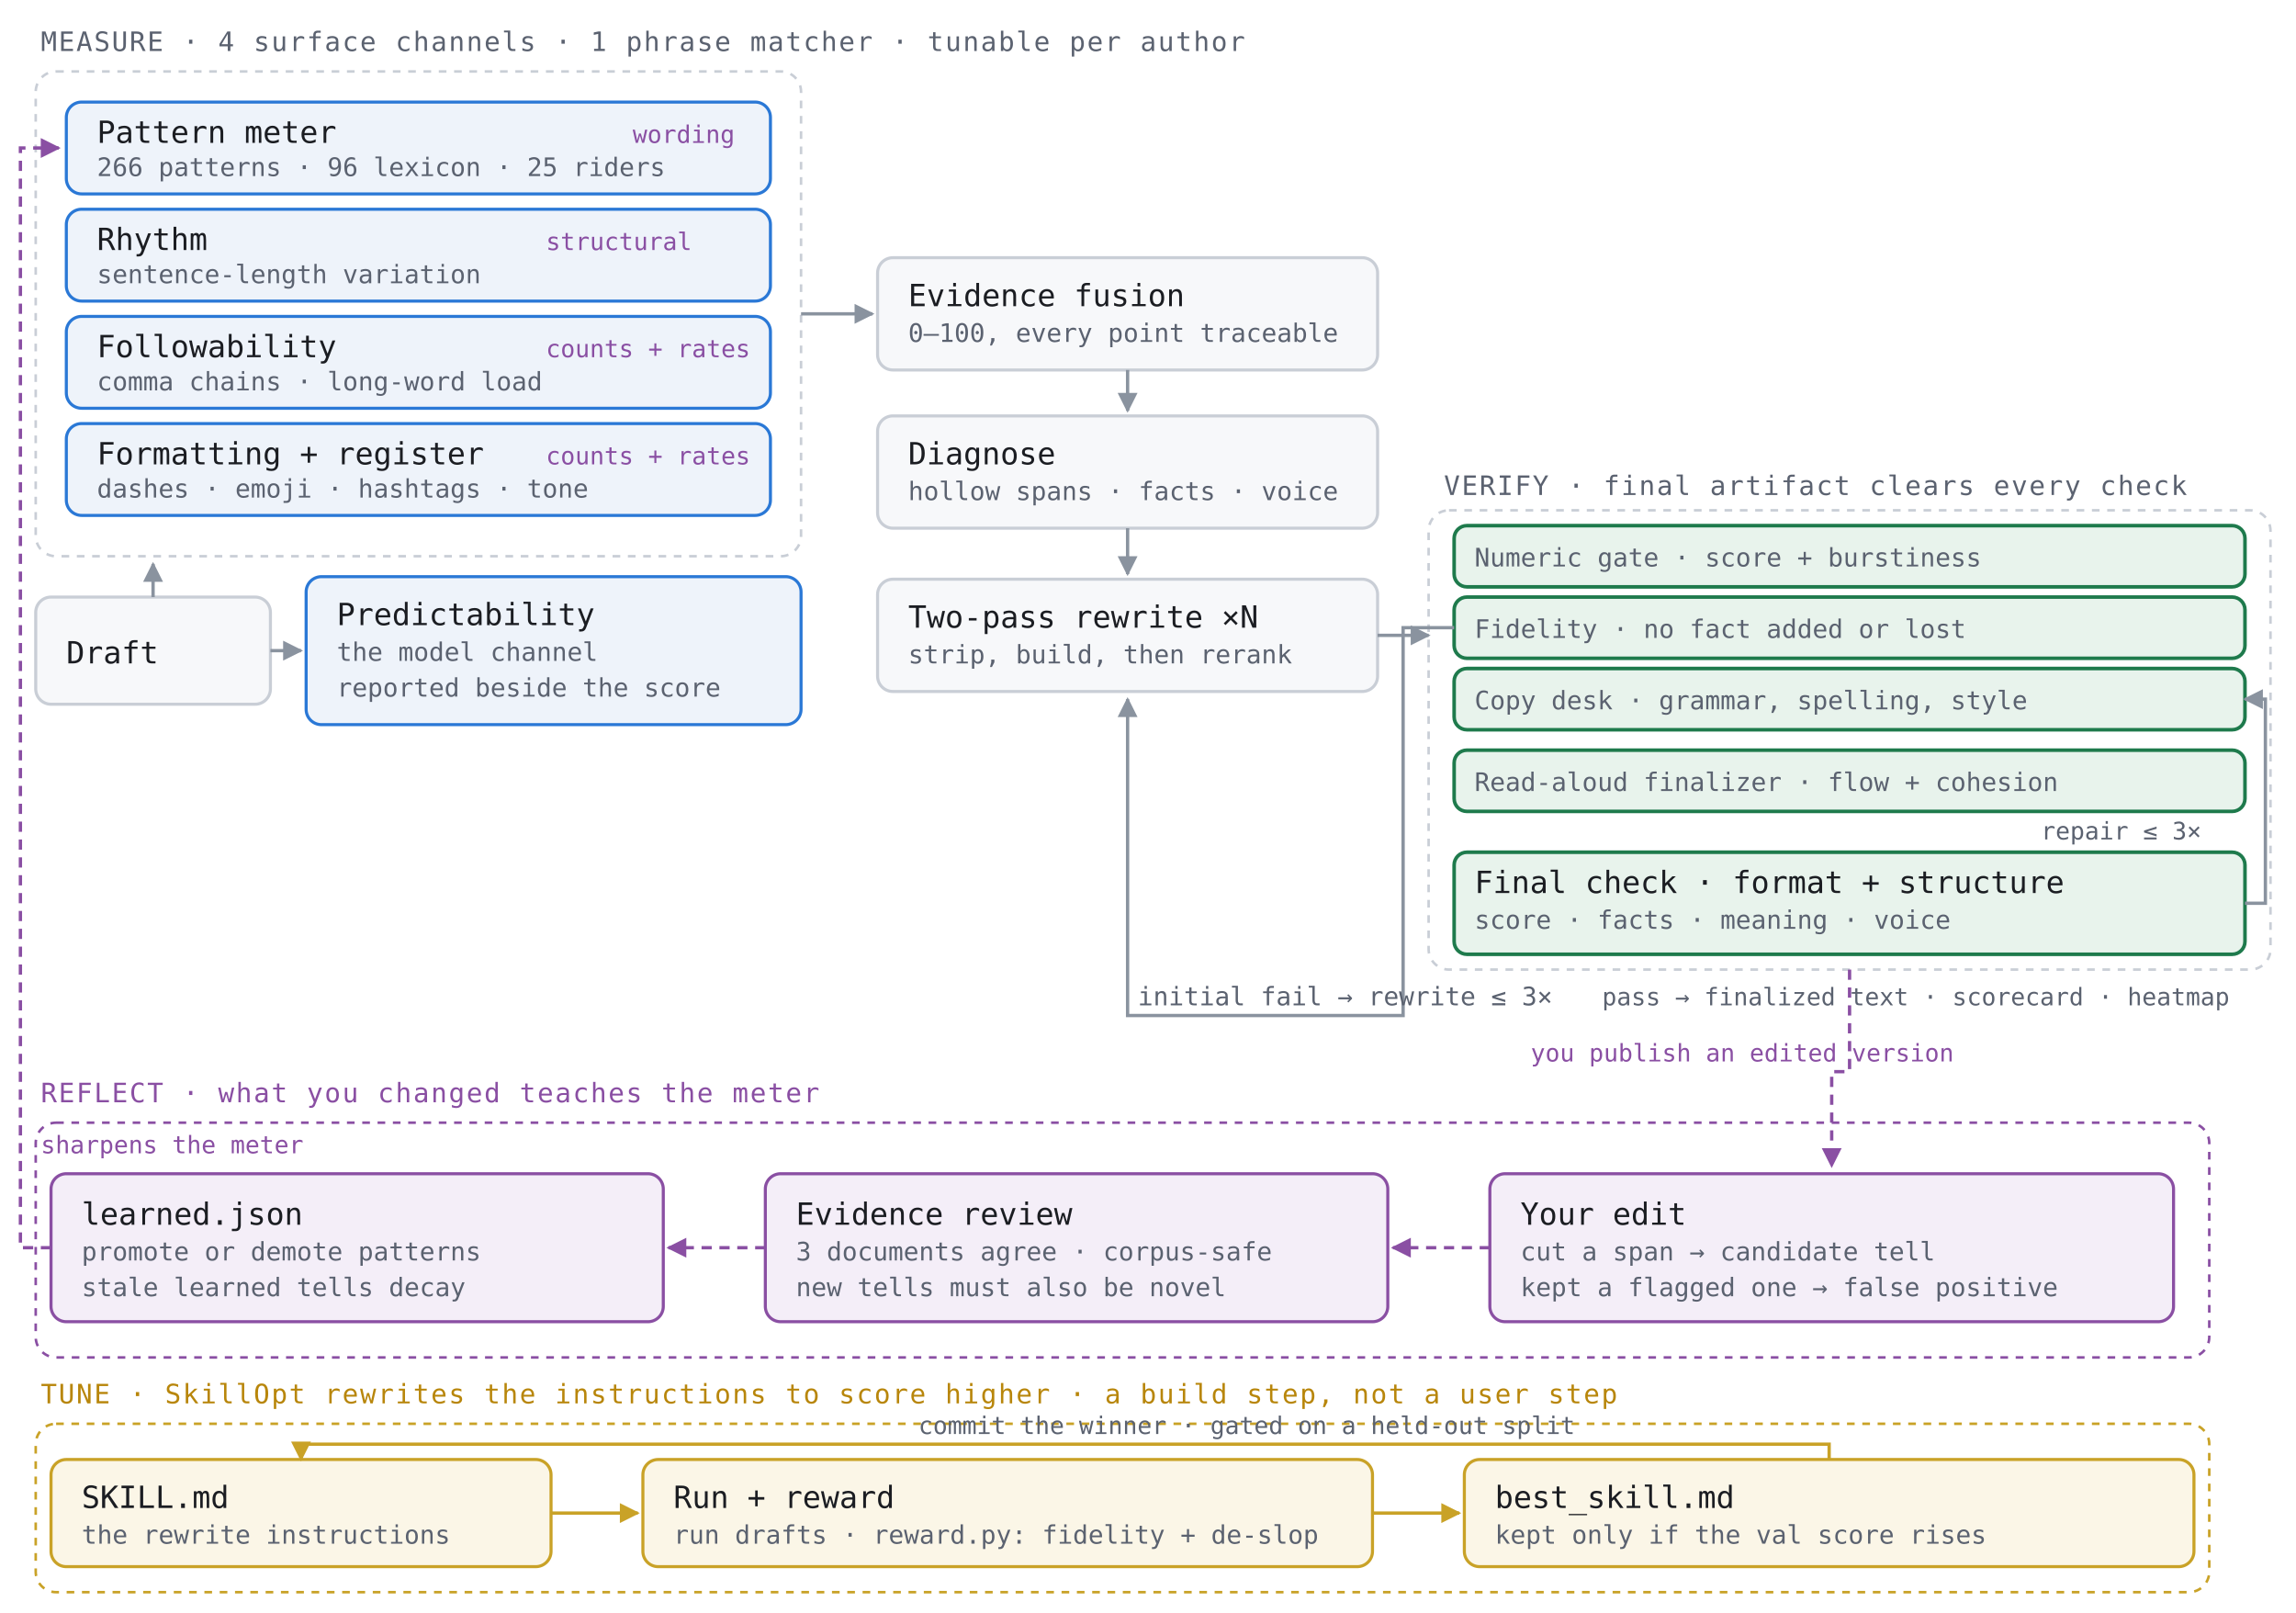
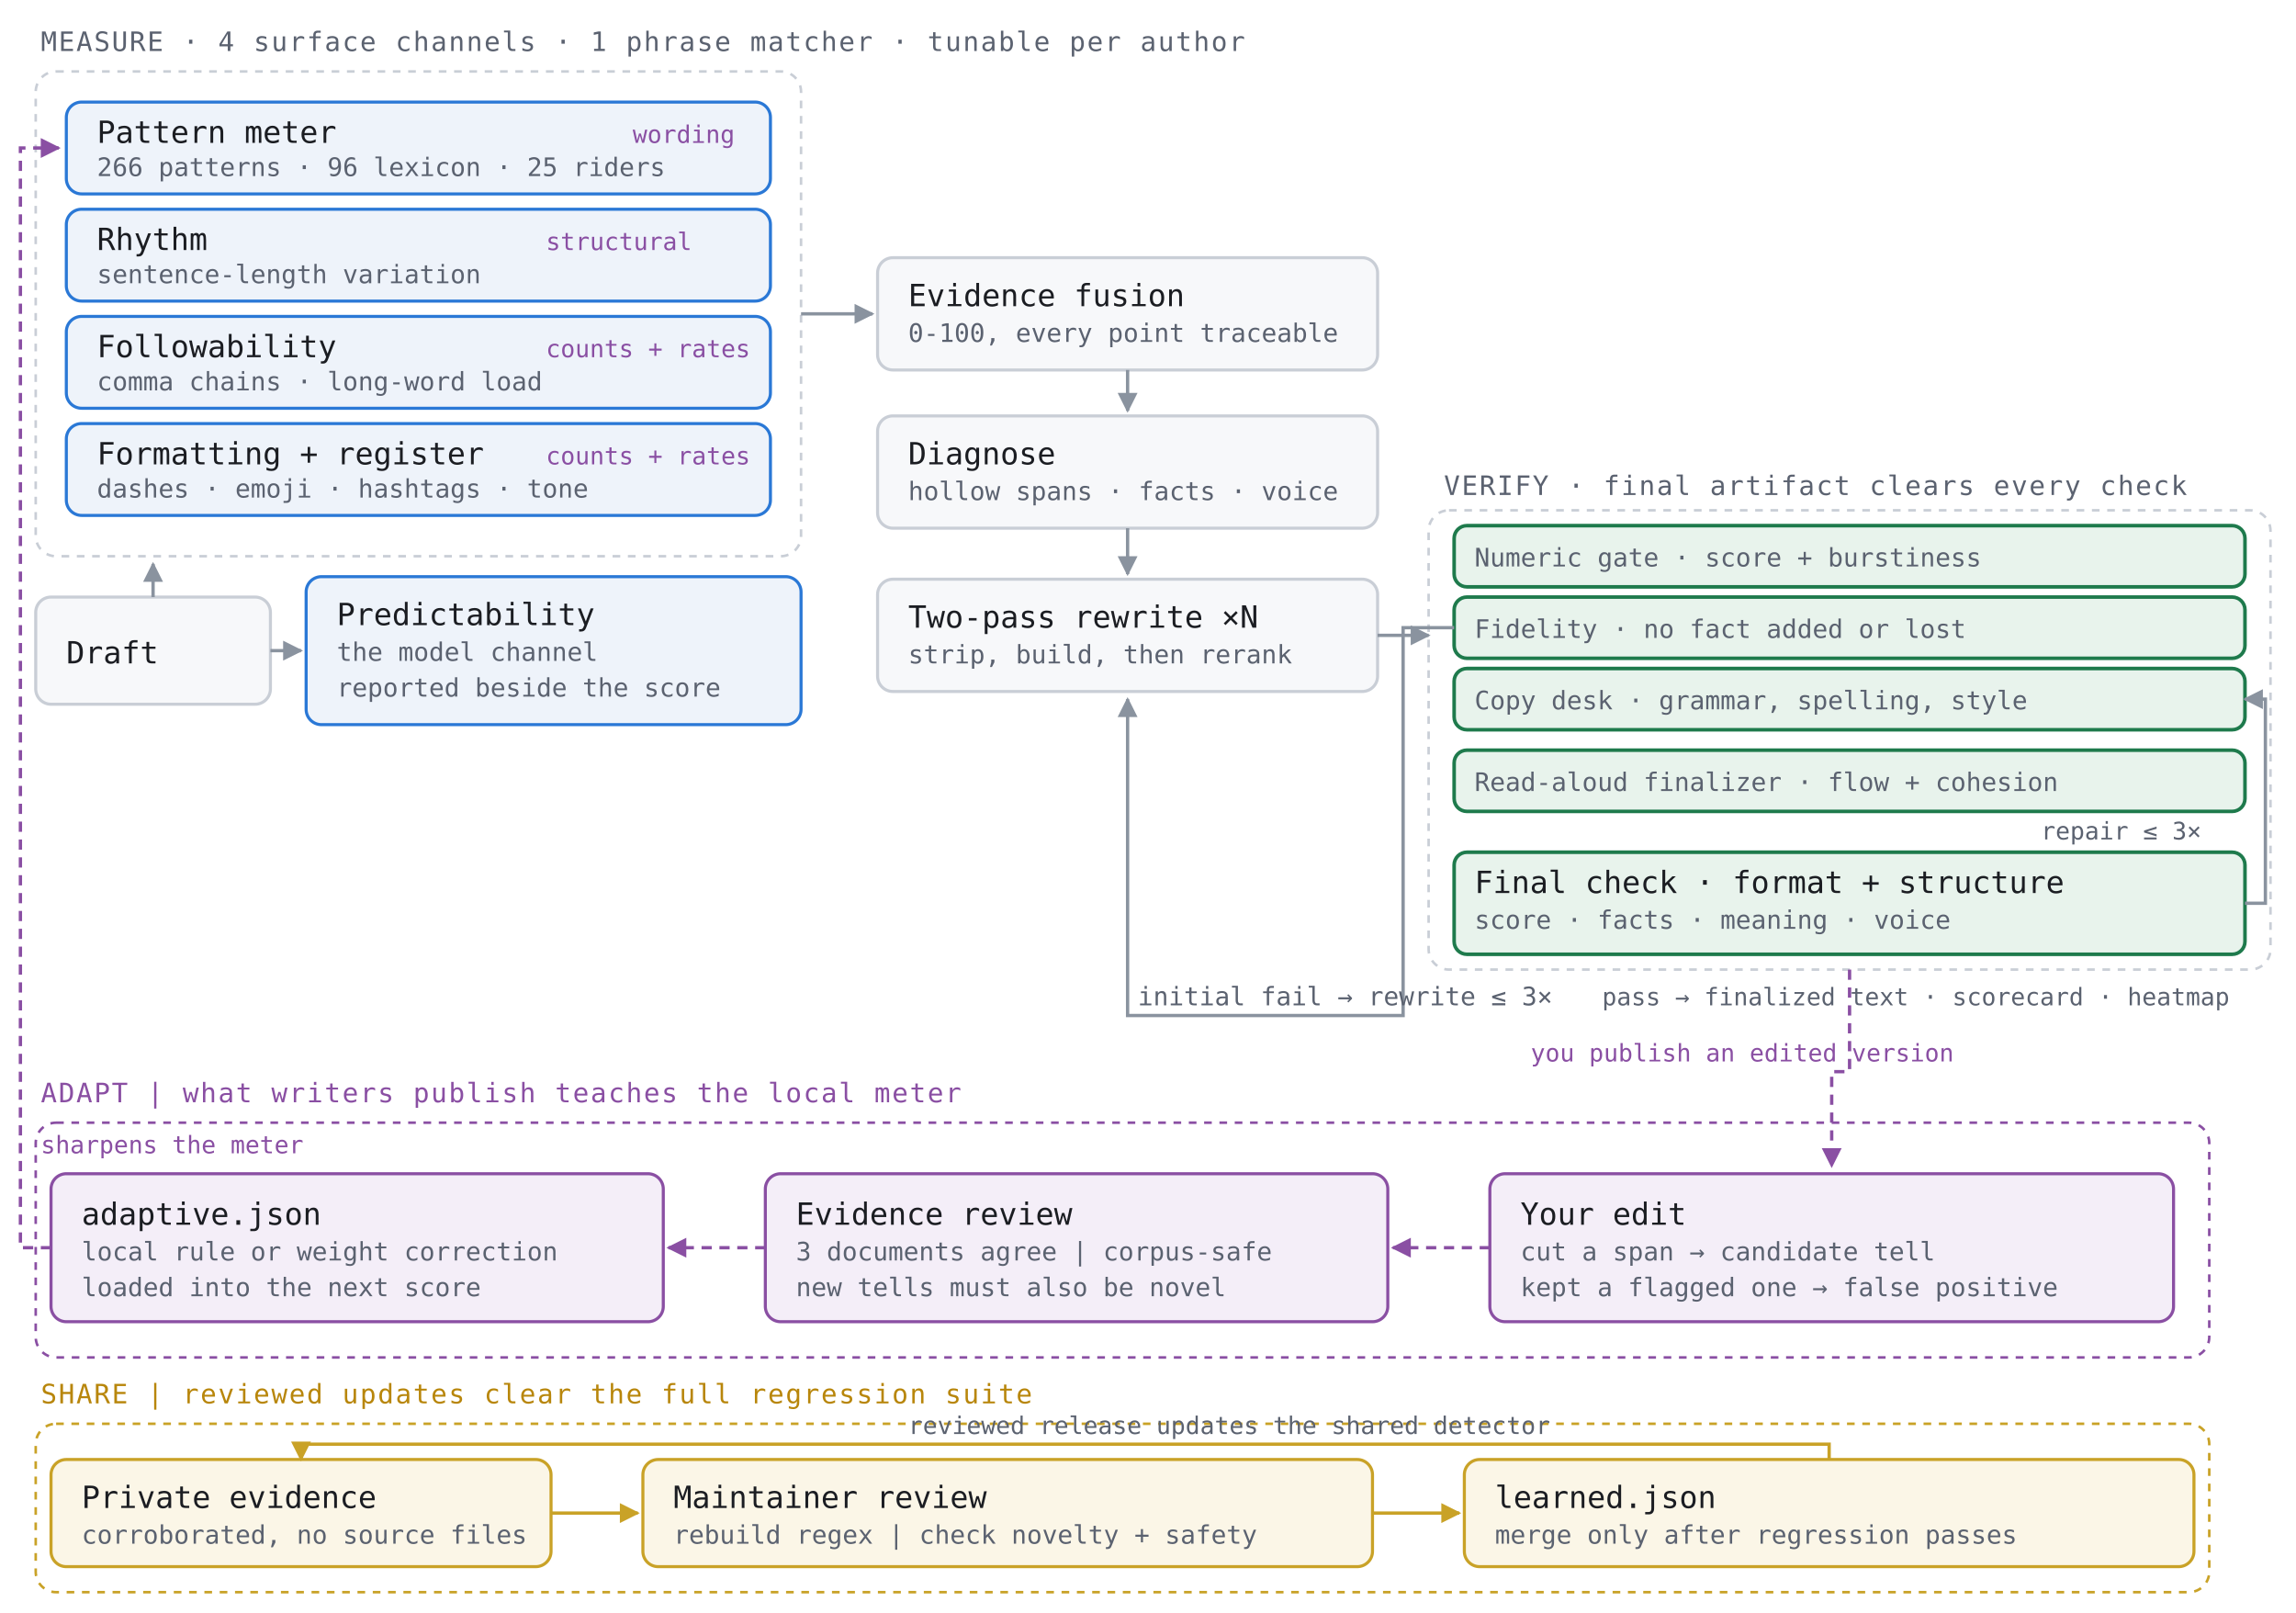
- <svg xmlns="http://www.w3.org/2000/svg" viewBox="0 0 900 632" width="900" height="632" font-family="ui-monospace,SFMono-Regular,Menlo,Consolas,monospace" role="img" aria-label="Zero Slop engine. A draft is measured by four surface channels: a pattern meter of 266 weighted patterns with a 96-term lexicon and 25 context-gated riders, plus rhythm, followability, and formatting with register. Only the pattern meter matches specific wording; the other three surface channels use structural counts and rates. Paragraph shape is reported separately for social writing. A fifth model channel called predictability asks the host model to guess masked words, ships no model of its own, and is reported beside the score rather than fused into it. Evidence fusion produces an AI-likelihood score from 0 to 100 in which every point is traceable. Diagnose finds hollow spans, inventories facts, and marks the author's voice. A two-pass rewrite strips tells, rebuilds toward an expert register, produces two or three candidates, and reranks them with fidelity ahead of the meter. Initial verification requires the numeric gate and a fidelity check. The selected rewrite then enters a dedicated copy desk for grammar, spelling, punctuation, consistency, and style. A fresh read-aloud editor directly fixes flow, cohesion, and stumbles in the copy-edited artifact. That exact read-aloud-finalized artifact is rechecked for score, fidelity, meaning, voice, format, and structure; a repair loops through both editorial passes and final checks up to three times, while an earlier gate failure loops back to the rewrite. Passing emits the finalized text with a scorecard and heatmap. Below runs the reflect loop: when you publish an edited version, a span you cut becomes a candidate tell and a flagged span you kept becomes false-positive evidence. Neither changes the meter until three distinct documents corroborate the evidence and corpus-safety checks pass; new candidate tells must also be novel. Learned patterns can then be promoted or demoted, and stale learned tells can decay, sharpening the meter. A separate tune band shows SkillOpt optimizing the SKILL.md instructions against an eval harness of de-slop gain, fidelity, and the gate, keeping a candidate only when a held-out validation score improves; this is a maintainer step and runs offline of the user.">
+ <svg xmlns="http://www.w3.org/2000/svg" viewBox="0 0 900 632" width="900" height="632" font-family="ui-monospace,SFMono-Regular,Menlo,Consolas,monospace" role="img" aria-label="Zero Slop engine. A draft is measured through a pattern meter, rhythm, followability, formatting, register, and an optional model predictability check. The tool diagnoses weak spans, inventories facts and voice, creates several two-pass rewrites, and selects the cleanest faithful version. A numeric gate and fidelity check run before a copy desk and read-aloud editor finish the text. The exact final text is checked again before release. The private learning loop compares that result with what the writer publishes. Repeated cuts become candidate tells, while flagged spans the writer keeps become false-positive evidence. Three independent documents and the human-writing regression corpus gate every local change. A separate shared-review loop exports corroborated evidence without source text, rebuilds each regex locally, requires maintainer review, and rejects the combined update if the regression suite fails.">
  <defs>
    <marker id="a" viewBox="0 0 10 10" refX="9" refY="5" markerWidth="6" markerHeight="6" orient="auto-start-reverse">
      <path d="M0 0 L10 5 L0 10 z" fill="#8A939F" />
    </marker>
    <marker id="b" viewBox="0 0 10 10" refX="9" refY="5" markerWidth="6" markerHeight="6" orient="auto-start-reverse">
      <path d="M0 0 L10 5 L0 10 z" fill="#8A4FA3" />
    </marker>
    <marker id="c" viewBox="0 0 10 10" refX="9" refY="5" markerWidth="6" markerHeight="6" orient="auto-start-reverse">
      <path d="M0 0 L10 5 L0 10 z" fill="#C9A227" />
    </marker>
    <style>
      .surface { fill:#F7F8FA; stroke:#C9CED6; stroke-width:1.2 }
      .ch { fill:#EEF3FA; stroke:#2A78D6; stroke-width:1.2 }
      .hi { fill:#E8F3EC; stroke:#1E7A4C; stroke-width:1.4 }
      .lr { fill:#F4EEF8; stroke:#8A4FA3; stroke-width:1.2 }
      .tn { fill:#FBF6E7; stroke:#C9A227; stroke-width:1.2 }
      .t  { font-size:12px; fill:#1B1D22 }
      .m  { font-size:10px; fill:#5B6270 }
      .h  { font-size:10.5px; fill:#5B6270; letter-spacing:.06em }
      .hp { font-size:10.5px; fill:#8A4FA3; letter-spacing:.06em }
      .ht { font-size:10.5px; fill:#B8860B; letter-spacing:.06em }
      .lb { font-size:9.5px; fill:#8A4FA3 }
      .lg { font-size:9.5px; fill:#5B6270 }
      .ln { stroke:#8A939F; stroke-width:1.3; fill:none }
      .lp { stroke:#8A4FA3; stroke-width:1.3; fill:none; stroke-dasharray:4 3 }
      .lt { stroke:#C9A227; stroke-width:1.3; fill:none }
      .grp{ fill:none; stroke:#C9CED6; stroke-width:1; stroke-dasharray:3 3 }
      .grl{ fill:none; stroke:#8A4FA3; stroke-width:1; stroke-dasharray:3 3 }
      .grt{ fill:none; stroke:#C9A227; stroke-width:1; stroke-dasharray:3 3 }
      @media (prefers-color-scheme: dark) {
        svg { color-scheme: dark }
        .surface { fill:#1E2128; stroke:#3A404B }
        .ch { fill:#16233A; stroke:#4B90E2 }
        .hi { fill:#14291D; stroke:#3FA872 }
        .lr { fill:#241B2E; stroke:#A972C4 }
        .tn { fill:#2A2417; stroke:#C9A227 }
        .t  { fill:#E8EAED }
        .m  { fill:#9AA2AE }
        .h  { fill:#9AA2AE }
        .hp { fill:#A972C4 }
        .ht { fill:#D6B84A }
        .lb { fill:#A972C4 }
        .lg { fill:#9AA2AE }
        .ln { stroke:#6B7280 }
        .grp{ stroke:#3A404B }
      }
    </style>
  </defs>
  <text x="16" y="20" class="h">MEASURE · 4 surface channels · 1 phrase matcher · tunable per author</text>
  <rect x="14" y="28" width="300" height="190" rx="8" class="grp" />
  <rect x="26" y="40" width="276" height="36" rx="6" class="ch" />
  <text x="38" y="56" class="t">Pattern meter</text>
  <text x="38" y="69" class="m">266 patterns · 96 lexicon · 25 riders</text>
  <text x="248" y="56" class="lb" fill="#8A939F">wording</text>
  <rect x="26" y="82" width="276" height="36" rx="6" class="ch" />
  <text x="38" y="98" class="t">Rhythm</text>
  <text x="38" y="111" class="m">sentence-length variation</text>
  <text x="214" y="98" class="lb" fill="#1E7A4C">structural</text>
  <rect x="26" y="124" width="276" height="36" rx="6" class="ch" />
  <text x="38" y="140" class="t">Followability</text>
  <text x="38" y="153" class="m">comma chains · long-word load</text>
  <text x="214" y="140" class="lb" fill="#1E7A4C">counts + rates</text>
  <rect x="26" y="166" width="276" height="36" rx="6" class="ch" />
  <text x="38" y="182" class="t">Formatting + register</text>
  <text x="38" y="195" class="m">dashes · emoji · hashtags · tone</text>
  <text x="214" y="182" class="lb" fill="#1E7A4C">counts + rates</text>
  <rect x="14" y="234" width="92" height="42" rx="6" class="surface" />
  <text x="26" y="260" class="t">Draft</text>
  <path d="M60 234 L60 221" class="ln" marker-end="url(#a)" />
  <rect x="120" y="226" width="194" height="58" rx="6" class="ch" />
  <text x="132" y="245" class="t">Predictability</text>
  <text x="132" y="259" class="m">the model channel</text>
  <text x="132" y="273" class="m">reported beside the score</text>
  <path d="M106 255 L118 255" class="ln" marker-end="url(#a)" />
  <path d="M314 123 L342 123" class="ln" marker-end="url(#a)" />
  <rect x="344" y="101" width="196" height="44" rx="6" class="surface" />
  <text x="356" y="120" class="t">Evidence fusion</text>
-   <text x="356" y="134" class="m">0–100, every point traceable</text>
+   <text x="356" y="134" class="m">0-100, every point traceable</text>
  <path d="M442 145 L442 161" class="ln" marker-end="url(#a)" />
  <rect x="344" y="163" width="196" height="44" rx="6" class="surface" />
  <text x="356" y="182" class="t">Diagnose</text>
  <text x="356" y="196" class="m">hollow spans · facts · voice</text>
  <path d="M442 207 L442 225" class="ln" marker-end="url(#a)" />
  <rect x="344" y="227" width="196" height="44" rx="6" class="surface" />
  <text x="356" y="246" class="t">Two-pass rewrite ×N</text>
  <text x="356" y="260" class="m">strip, build, then rerank</text>
  <path d="M540 249 L560 249" class="ln" marker-end="url(#a)" />
  <text x="566" y="194" class="h">VERIFY · final artifact clears every check</text>
  <rect x="560" y="200" width="330" height="180" rx="8" class="grp" />
  <rect x="570" y="206" width="310" height="24" rx="5" class="hi" />
  <text x="578" y="222" class="m">Numeric gate · score + burstiness</text>
  <rect x="570" y="234" width="310" height="24" rx="5" class="hi" />
  <text x="578" y="250" class="m">Fidelity · no fact added or lost</text>
  <rect x="570" y="262" width="310" height="24" rx="5" class="hi" />
  <text x="578" y="278" class="m">Copy desk · grammar, spelling, style</text>
  <rect x="570" y="294" width="310" height="24" rx="5" class="hi" />
  <text x="578" y="310" class="m">Read-aloud finalizer · flow + cohesion</text>
  <rect x="570" y="334" width="310" height="40" rx="5" class="hi" />
  <text x="578" y="350" class="t">Final check · format + structure</text>
  <text x="578" y="364" class="m">score · facts · meaning · voice</text>
  <path d="M570 246 L550 246 L550 398 L442 398 L442 274" class="ln" marker-end="url(#a)" />
  <text x="446" y="394" class="m">initial fail → rewrite ≤ 3×</text>
  <path d="M880 354 L888 354 L888 274 L880 274" class="ln" marker-end="url(#a)" />
  <text x="800" y="329" class="lg">repair ≤ 3×</text>
  <text x="628" y="394" class="lg">pass → finalized text · scorecard · heatmap</text>
-   <text x="16" y="432" class="hp">REFLECT · what you changed teaches the meter</text>
+   <text x="16" y="432" class="hp">ADAPT | what writers publish teaches the local meter</text>
  <rect x="14" y="440" width="852" height="92" rx="8" class="grl" />
  <path d="M725 380 L725 420 L718 420 L718 457" class="lp" marker-end="url(#b)" />
  <text x="600" y="416" class="lb">you publish an edited version</text>
  <rect x="584" y="460" width="268" height="58" rx="6" class="lr" />
  <text x="596" y="480" class="t">Your edit</text>
  <text x="596" y="494" class="m">cut a span → candidate tell</text>
  <text x="596" y="508" class="m">kept a flagged one → false positive</text>
  <path d="M584 489 L546 489" class="lp" marker-end="url(#b)" />
  <rect x="300" y="460" width="244" height="58" rx="6" class="lr" />
  <text x="312" y="480" class="t">Evidence review</text>
-   <text x="312" y="494" class="m">3 documents agree · corpus-safe</text>
+   <text x="312" y="494" class="m">3 documents agree | corpus-safe</text>
  <text x="312" y="508" class="m">new tells must also be novel</text>
  <path d="M300 489 L262 489" class="lp" marker-end="url(#b)" />
  <rect x="20" y="460" width="240" height="58" rx="6" class="lr" />
-   <text x="32" y="480" class="t">learned.json</text>
-   <text x="32" y="494" class="m">promote or demote patterns</text>
-   <text x="32" y="508" class="m">stale learned tells decay</text>
+   <text x="32" y="480" class="t">adaptive.json</text>
+   <text x="32" y="494" class="m">local rule or weight correction</text>
+   <text x="32" y="508" class="m">loaded into the next score</text>
  <path d="M20 489 L8 489 L8 58 L23 58" class="lp" marker-end="url(#b)" />
  <text x="16" y="452" class="lb">sharpens the meter</text>
-   <text x="16" y="550" class="ht">TUNE · SkillOpt rewrites the instructions to score higher · a build step, not a user step</text>
+   <text x="16" y="550" class="ht">SHARE | reviewed updates clear the full regression suite</text>
  <rect x="14" y="558" width="852" height="66" rx="8" class="grt" />
  <rect x="20" y="572" width="196" height="42" rx="6" class="tn" />
-   <text x="32" y="591" class="t">SKILL.md</text>
-   <text x="32" y="605" class="m">the rewrite instructions</text>
+   <text x="32" y="591" class="t">Private evidence</text>
+   <text x="32" y="605" class="m">corroborated, no source files</text>
  <path d="M216 593 L250 593" class="lt" marker-end="url(#c)" />
  <rect x="252" y="572" width="286" height="42" rx="6" class="tn" />
-   <text x="264" y="591" class="t">Run + reward</text>
-   <text x="264" y="605" class="m">run drafts · reward.py: fidelity + de-slop</text>
+   <text x="264" y="591" class="t">Maintainer review</text>
+   <text x="264" y="605" class="m">rebuild regex | check novelty + safety</text>
  <path d="M538 593 L572 593" class="lt" marker-end="url(#c)" />
  <rect x="574" y="572" width="286" height="42" rx="6" class="tn" />
-   <text x="586" y="591" class="t">best_skill.md</text>
-   <text x="586" y="605" class="m">kept only if the val score rises</text>
+   <text x="586" y="591" class="t">learned.json</text>
+   <text x="586" y="605" class="m">merge only after regression passes</text>
  <path d="M717 572 L717 566 L118 566 L118 572" class="lt" marker-end="url(#c)" />
-   <text x="360" y="562" class="lg">commit the winner · gated on a held-out split</text>
+   <text x="356" y="562" class="lg">reviewed release updates the shared detector</text>
</svg>
